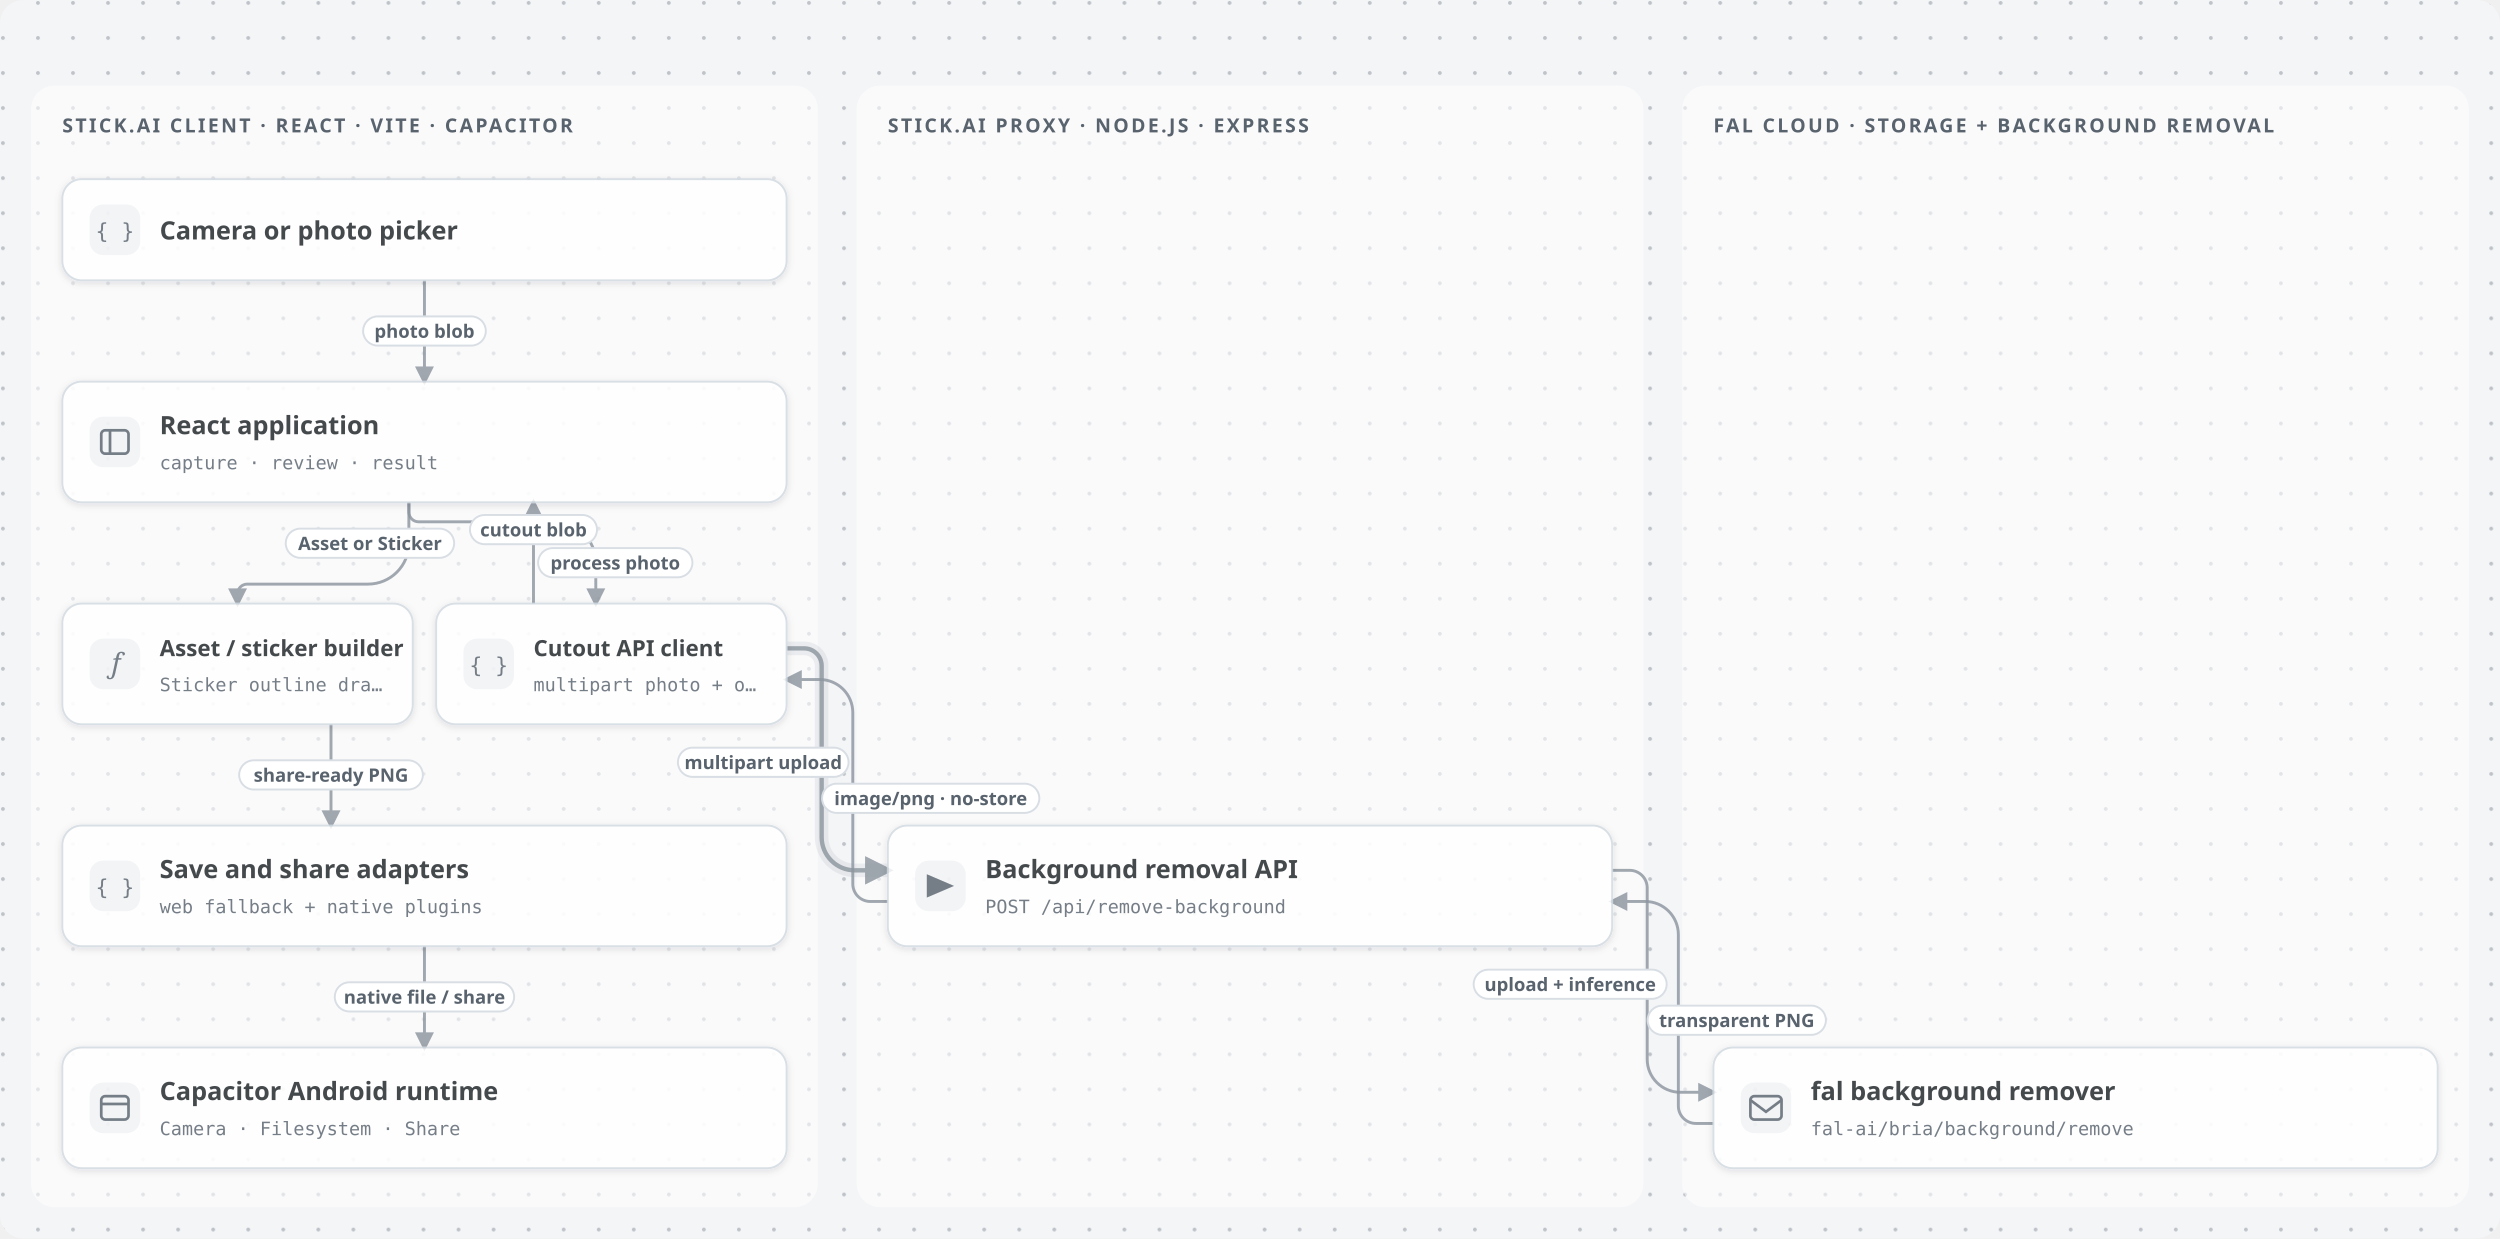
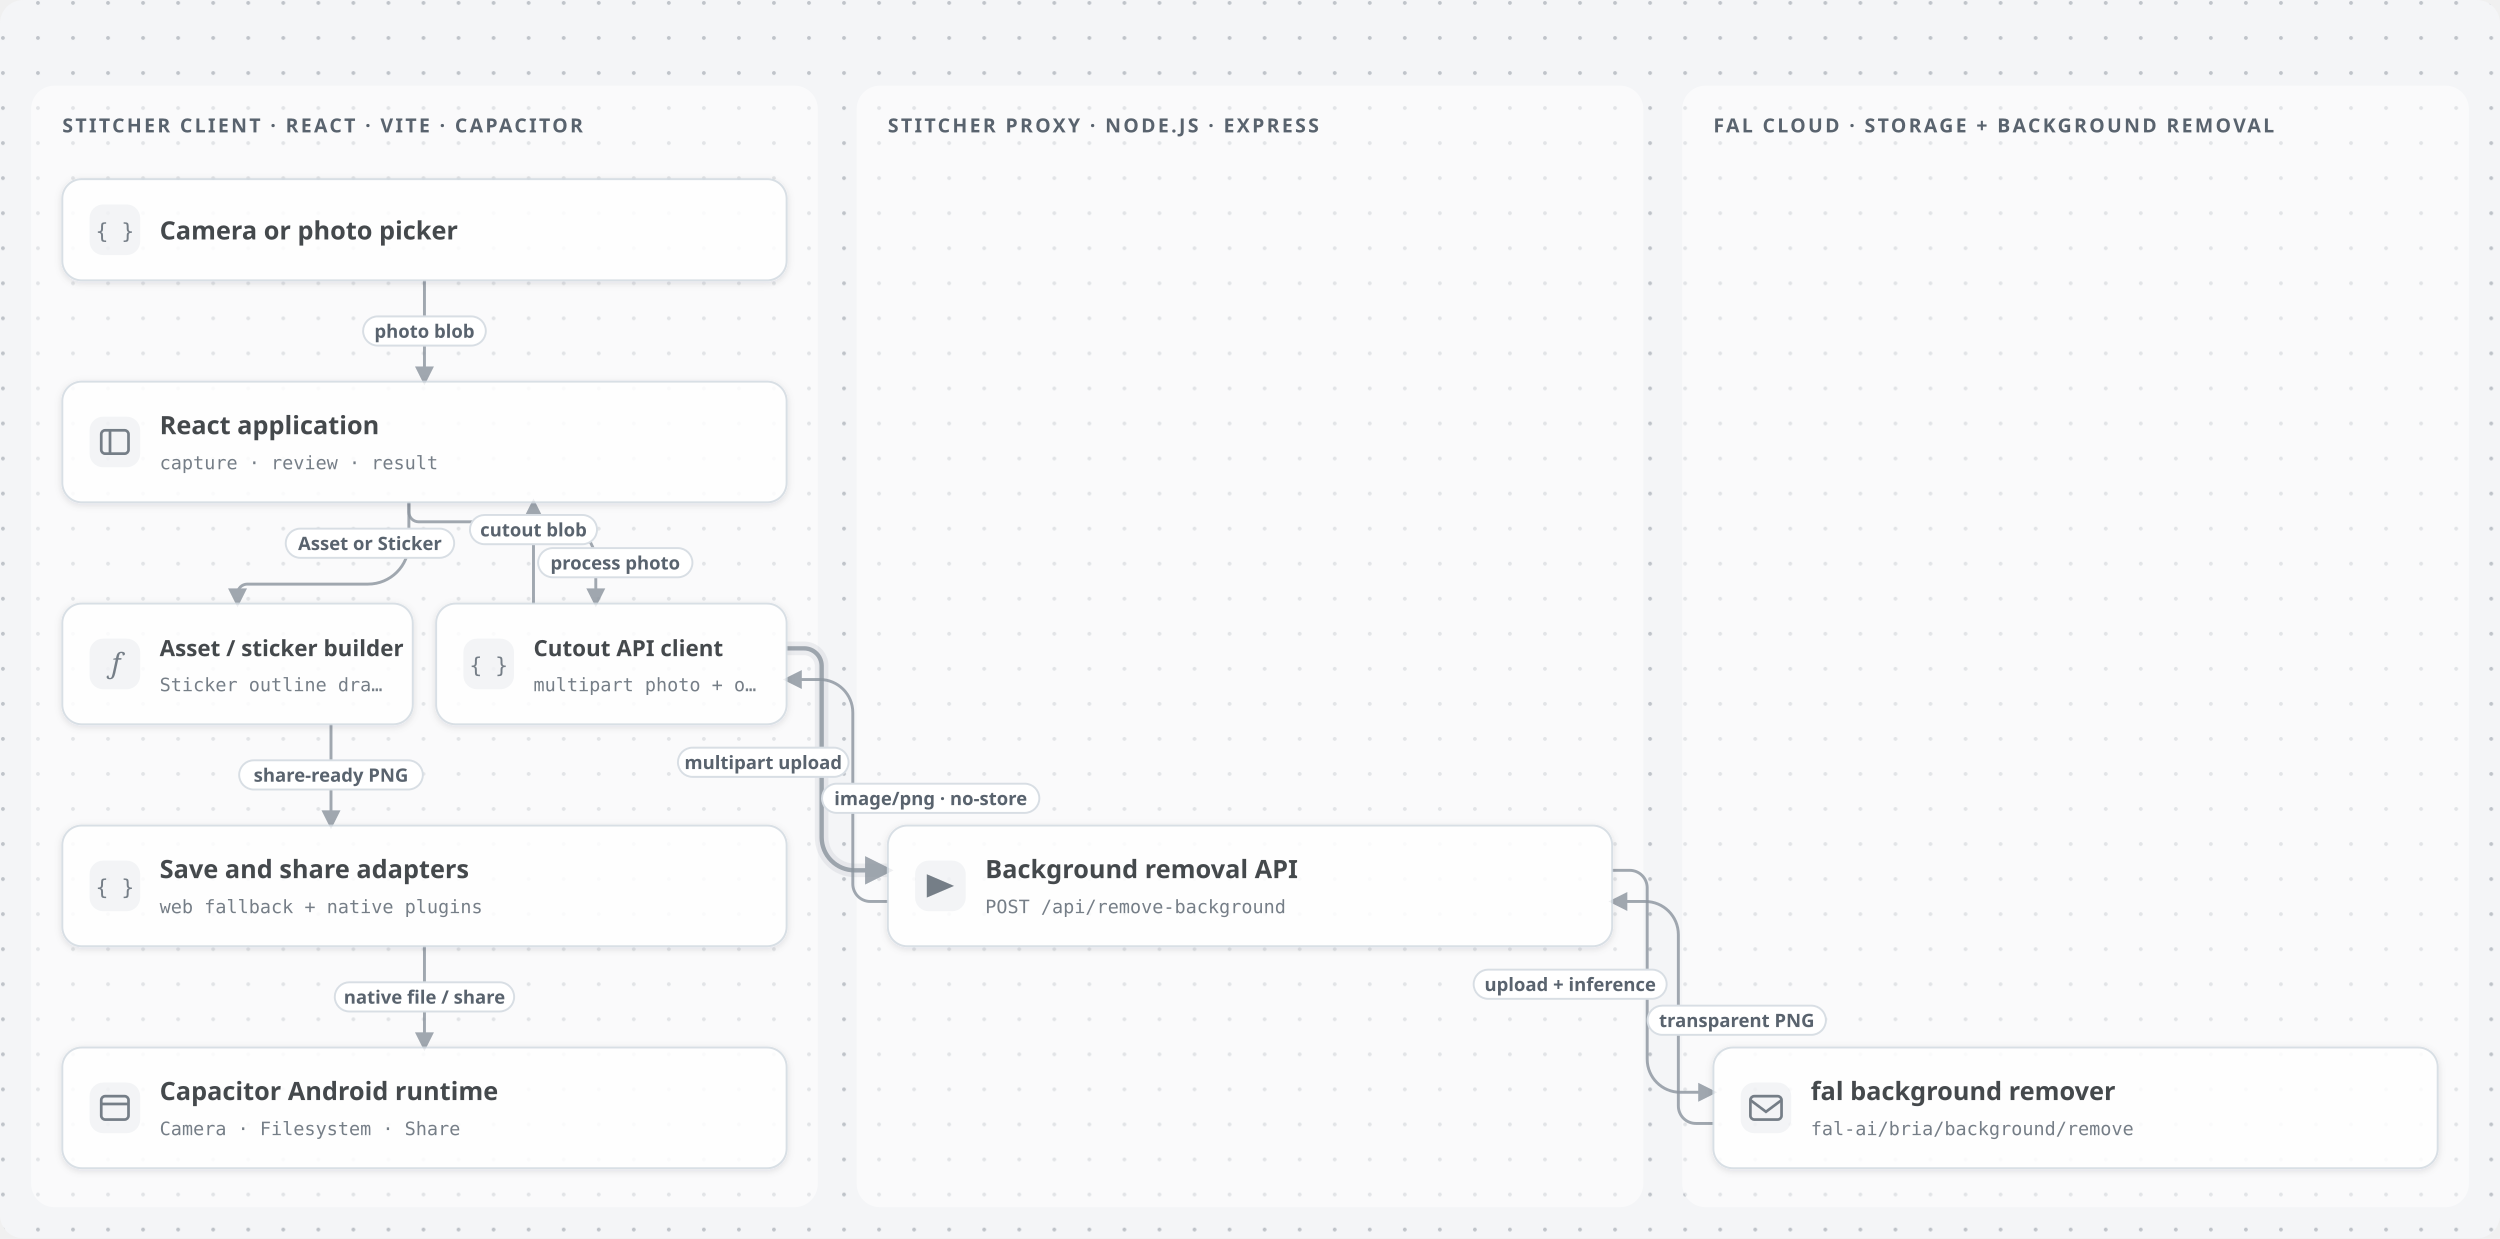
- <svg xmlns="http://www.w3.org/2000/svg" viewBox="0 0 1284 636" width="1284" height="636" role="img" aria-label="stick.ai components" font-family="-apple-system, BlinkMacSystemFont, &quot;Segoe UI&quot;, &quot;Noto Sans&quot;, Helvetica, Arial, sans-serif">
+ <svg xmlns="http://www.w3.org/2000/svg" viewBox="0 0 1284 636" width="1284" height="636" role="img" aria-label="Stitcher components" font-family="-apple-system, BlinkMacSystemFont, &quot;Segoe UI&quot;, &quot;Noto Sans&quot;, Helvetica, Arial, sans-serif">
  <defs>
    <pattern id="dots" width="18" height="18" patternUnits="userSpaceOnUse">
      <circle cx="1.5" cy="1.5" r="1" fill="rgba(140,149,159,.5)" />
    </pattern>
    <marker id="mk-added" viewBox="0 0 10 10" refX="8" refY="5" markerWidth="6.5" markerHeight="6.5" orient="auto-start-reverse">
      <path d="M0,0 L10,5 L0,10 z" fill="#1f883d" />
    </marker>
    <marker id="mko-added" viewBox="0 0 10 10" refX="10" refY="5" markerWidth="6.5" markerHeight="6.5" orient="auto-start-reverse">
      <path d="M2,1 L10,5 L2,9" fill="none" stroke="#1f883d" stroke-width="1.6" stroke-linecap="round" stroke-linejoin="round" />
    </marker>
    <marker id="mk-modified" viewBox="0 0 10 10" refX="8" refY="5" markerWidth="6.5" markerHeight="6.5" orient="auto-start-reverse">
      <path d="M0,0 L10,5 L0,10 z" fill="#bf8700" />
    </marker>
    <marker id="mko-modified" viewBox="0 0 10 10" refX="10" refY="5" markerWidth="6.5" markerHeight="6.5" orient="auto-start-reverse">
      <path d="M2,1 L10,5 L2,9" fill="none" stroke="#bf8700" stroke-width="1.6" stroke-linecap="round" stroke-linejoin="round" />
    </marker>
    <marker id="mk-removed" viewBox="0 0 10 10" refX="8" refY="5" markerWidth="6.5" markerHeight="6.5" orient="auto-start-reverse">
      <path d="M0,0 L10,5 L0,10 z" fill="#cf222e" />
    </marker>
    <marker id="mko-removed" viewBox="0 0 10 10" refX="10" refY="5" markerWidth="6.5" markerHeight="6.5" orient="auto-start-reverse">
      <path d="M2,1 L10,5 L2,9" fill="none" stroke="#cf222e" stroke-width="1.6" stroke-linecap="round" stroke-linejoin="round" />
    </marker>
    <marker id="mk-neutral" viewBox="0 0 10 10" refX="8" refY="5" markerWidth="6.5" markerHeight="6.5" orient="auto-start-reverse">
      <path d="M0,0 L10,5 L0,10 z" fill="#8c959f" />
    </marker>
    <marker id="mko-neutral" viewBox="0 0 10 10" refX="10" refY="5" markerWidth="6.5" markerHeight="6.5" orient="auto-start-reverse">
      <path d="M2,1 L10,5 L2,9" fill="none" stroke="#8c959f" stroke-width="1.6" stroke-linecap="round" stroke-linejoin="round" />
    </marker>
  </defs>
  <rect x="0" y="0" width="1284" height="636" rx="12" fill="#f4f5f7" />
  <rect x="0" y="0" width="1284" height="636" rx="12" fill="url(#dots)" />
  <g>
    <rect class="lanebox" x="16" y="44" width="404" height="576" rx="12" fill="rgba(255,255,255,.55)" />
-     <text class="lanelabel" x="32" y="68" font-size="10" font-weight="700" letter-spacing=".12em" fill="#59636e">STICK.AI CLIENT · REACT · VITE · CAPACITOR</text>
+     <text class="lanelabel" x="32" y="68" font-size="10" font-weight="700" letter-spacing=".12em" fill="#59636e">STITCHER CLIENT · REACT · VITE · CAPACITOR</text>
    <rect class="lanebox" x="440" y="44" width="404" height="576" rx="12" fill="rgba(255,255,255,.55)" />
-     <text class="lanelabel" x="456" y="68" font-size="10" font-weight="700" letter-spacing=".12em" fill="#59636e">STICK.AI PROXY · NODE.JS · EXPRESS</text>
+     <text class="lanelabel" x="456" y="68" font-size="10" font-weight="700" letter-spacing=".12em" fill="#59636e">STITCHER PROXY · NODE.JS · EXPRESS</text>
    <rect class="lanebox" x="864" y="44" width="404" height="576" rx="12" fill="rgba(255,255,255,.55)" />
    <text class="lanelabel" x="880" y="68" font-size="10" font-weight="700" letter-spacing=".12em" fill="#59636e">FAL CLOUD · STORAGE + BACKGROUND REMOVAL</text>
  </g>
  <g>
    <path class="edge edge-neutral context" d="M218,144 L218,196" marker-end="url(#mk-neutral)" fill="none" stroke="#8c959f" stroke-width="1.5" opacity="0.82" />
    <path class="edge edge-neutral context" d="M210,258 L210,263 C210,265.76 212.24,268 215,268 L285,268 C296.6,268 306,277.4 306,289 L306,310" marker-end="url(#mk-neutral)" fill="none" stroke="#8c959f" stroke-width="1.5" opacity="0.82" />
    <path class="glow" stroke="#8c959f" d="M404,333 L413,333 C417.97,333 422,337.03 422,342 L422,430 C422,439.39 429.61,447 439,447 L456,447" fill="none" stroke-width="7" opacity="0.14" />
    <path class="edge edge-neutral hero context" d="M404,333 L413,333 C417.97,333 422,337.03 422,342 L422,430 C422,439.39 429.61,447 439,447 L456,447" marker-end="url(#mk-neutral)" fill="none" stroke="#8c959f" stroke-width="2.25" opacity="0.82" />
    <path class="edge edge-neutral context" d="M828,447 L837,447 C841.97,447 846,451.03 846,456 L846,544 C846,553.39 853.61,561 863,561 L880,561" marker-end="url(#mk-neutral)" fill="none" stroke="#8c959f" stroke-width="1.5" opacity="0.82" />
    <path class="edge edge-neutral context" d="M880,577 L871,577 C866.03,577 862,572.97 862,568 L862,480 C862,470.61 854.39,463 845,463 L828,463" marker-end="url(#mk-neutral)" fill="none" stroke="#8c959f" stroke-width="1.5" opacity="0.82" />
    <path class="edge edge-neutral context" d="M456,463 L447,463 C442.03,463 438,458.97 438,454 L438,366 C438,356.61 430.39,349 421,349 L404,349" marker-end="url(#mk-neutral)" fill="none" stroke="#8c959f" stroke-width="1.5" opacity="0.82" />
    <path class="edge edge-neutral context" d="M274,310 L274,258" marker-end="url(#mk-neutral)" fill="none" stroke="#8c959f" stroke-width="1.5" opacity="0.82" />
    <path class="edge edge-neutral context" d="M210,258 L210,279 C210,290.6 200.6,300 189,300 L127,300 C124.24,300 122,302.24 122,305 L122,310" marker-end="url(#mk-neutral)" fill="none" stroke="#8c959f" stroke-width="1.5" opacity="0.82" />
    <path class="edge edge-neutral context" d="M170,372 L170,424" marker-end="url(#mk-neutral)" fill="none" stroke="#8c959f" stroke-width="1.5" opacity="0.82" />
    <path class="edge edge-neutral context" d="M218,486 L218,538" marker-end="url(#mk-neutral)" fill="none" stroke="#8c959f" stroke-width="1.5" opacity="0.82" />
  </g>
  <g>
    <g class="cardsh context" filter="drop-shadow(0 1px 2px rgba(31,35,40,.14))" opacity="0.82">
      <rect class="card" x="32" y="92" width="372" height="52" rx="10" fill="#ffffff" stroke-width="1" stroke="#d1d9e0" />
      <rect class="chip" x="46" y="105" width="26" height="26" rx="7" fill="#f1f3f5" />
      <g>
        <text class="glyph" x="59" y="122.5" text-anchor="middle" fill="#59636e" font-size="11" font-family="ui-monospace, SFMono-Regular, &quot;SF Mono&quot;, Menlo, Consolas, monospace">{ }</text>
      </g>
      <text class="ntitle" x="82" y="123" font-size="13" font-weight="600" fill="#1f2328">Camera or photo picker</text>
    </g>
    <g class="cardsh context" filter="drop-shadow(0 1px 2px rgba(31,35,40,.14))" opacity="0.82">
      <rect class="card" x="32" y="196" width="372" height="62" rx="10" fill="#ffffff" stroke-width="1" stroke="#d1d9e0" />
      <rect class="chip" x="46" y="214" width="26" height="26" rx="7" fill="#f1f3f5" />
      <g>
        <rect class="glyph-stroke" x="52" y="221" width="14" height="12" rx="2" stroke="#59636e" stroke-width="1.4" fill="none" />
        <path class="glyph-stroke" d="M56.5,221 v12" stroke="#59636e" stroke-width="1.4" fill="none" />
      </g>
      <text class="ntitle" x="82" y="223" font-size="13" font-weight="600" fill="#1f2328">React application</text>
      <text class="nsub" x="82" y="241" font-size="9.5" fill="#59636e" font-family="ui-monospace, SFMono-Regular, &quot;SF Mono&quot;, Menlo, Consolas, monospace">capture · review · result</text>
    </g>
    <g class="cardsh context" filter="drop-shadow(0 1px 2px rgba(31,35,40,.14))" opacity="0.82">
      <rect class="card" x="32" y="310" width="180" height="62" rx="10" fill="#ffffff" stroke-width="1" stroke="#d1d9e0" />
      <rect class="chip" x="46" y="328" width="26" height="26" rx="7" fill="#f1f3f5" />
      <g>
        <text class="glyph" x="59" y="345.5" text-anchor="middle" fill="#59636e" font-size="14" font-style="italic" font-family="Georgia,serif">ƒ</text>
      </g>
      <text class="ntitle" x="82" y="337" font-size="11.5" font-weight="600" fill="#1f2328">Asset / sticker builder</text>
      <text class="nsub" x="82" y="355" font-size="9.5" fill="#59636e" font-family="ui-monospace, SFMono-Regular, &quot;SF Mono&quot;, Menlo, Consolas, monospace">Sticker outline dra…</text>
    </g>
    <g class="cardsh context" filter="drop-shadow(0 1px 2px rgba(31,35,40,.14))" opacity="0.82">
      <rect class="card" x="224" y="310" width="180" height="62" rx="10" fill="#ffffff" stroke-width="1" stroke="#d1d9e0" />
      <rect class="chip" x="238" y="328" width="26" height="26" rx="7" fill="#f1f3f5" />
      <g>
        <text class="glyph" x="251" y="345.5" text-anchor="middle" fill="#59636e" font-size="11" font-family="ui-monospace, SFMono-Regular, &quot;SF Mono&quot;, Menlo, Consolas, monospace">{ }</text>
      </g>
      <text class="ntitle" x="274" y="337" font-size="11.5" font-weight="600" fill="#1f2328">Cutout API client</text>
      <text class="nsub" x="274" y="355" font-size="9.5" fill="#59636e" font-family="ui-monospace, SFMono-Regular, &quot;SF Mono&quot;, Menlo, Consolas, monospace">multipart photo + o…</text>
    </g>
    <g class="cardsh context" filter="drop-shadow(0 1px 2px rgba(31,35,40,.14))" opacity="0.82">
      <rect class="card" x="32" y="424" width="372" height="62" rx="10" fill="#ffffff" stroke-width="1" stroke="#d1d9e0" />
      <rect class="chip" x="46" y="442" width="26" height="26" rx="7" fill="#f1f3f5" />
      <g>
        <text class="glyph" x="59" y="459.5" text-anchor="middle" fill="#59636e" font-size="11" font-family="ui-monospace, SFMono-Regular, &quot;SF Mono&quot;, Menlo, Consolas, monospace">{ }</text>
      </g>
      <text class="ntitle" x="82" y="451" font-size="13" font-weight="600" fill="#1f2328">Save and share adapters</text>
      <text class="nsub" x="82" y="469" font-size="9.5" fill="#59636e" font-family="ui-monospace, SFMono-Regular, &quot;SF Mono&quot;, Menlo, Consolas, monospace">web fallback + native plugins</text>
    </g>
    <g class="cardsh context" filter="drop-shadow(0 1px 2px rgba(31,35,40,.14))" opacity="0.82">
      <rect class="card" x="32" y="538" width="372" height="62" rx="10" fill="#ffffff" stroke-width="1" stroke="#d1d9e0" />
      <rect class="chip" x="46" y="556" width="26" height="26" rx="7" fill="#f1f3f5" />
      <g>
        <rect class="glyph-stroke" x="52" y="563" width="14" height="12" rx="2" stroke="#59636e" stroke-width="1.4" fill="none" />
        <path class="glyph-stroke" d="M52,567 h14" stroke="#59636e" stroke-width="1.4" fill="none" />
      </g>
      <text class="ntitle" x="82" y="565" font-size="13" font-weight="600" fill="#1f2328">Capacitor Android runtime</text>
      <text class="nsub" x="82" y="583" font-size="9.5" fill="#59636e" font-family="ui-monospace, SFMono-Regular, &quot;SF Mono&quot;, Menlo, Consolas, monospace">Camera · Filesystem · Share</text>
    </g>
    <g class="cardsh context" filter="drop-shadow(0 1px 2px rgba(31,35,40,.14))" opacity="0.82">
      <rect class="card" x="456" y="424" width="372" height="62" rx="10" fill="#ffffff" stroke-width="1" stroke="#d1d9e0" />
      <rect class="chip" x="470" y="442" width="26" height="26" rx="7" fill="#f1f3f5" />
      <g>
        <path class="glyph" fill="#59636e" d="M476,449 L490,455 L476,461 Z" />
      </g>
      <text class="ntitle" x="506" y="451" font-size="13" font-weight="600" fill="#1f2328">Background removal API</text>
      <text class="nsub" x="506" y="469" font-size="9.5" fill="#59636e" font-family="ui-monospace, SFMono-Regular, &quot;SF Mono&quot;, Menlo, Consolas, monospace">POST /api/remove-background</text>
    </g>
    <g class="cardsh context" filter="drop-shadow(0 1px 2px rgba(31,35,40,.14))" opacity="0.82">
      <rect class="card" x="880" y="538" width="372" height="62" rx="10" fill="#ffffff" stroke-width="1" stroke="#d1d9e0" />
      <rect class="chip" x="894" y="556" width="26" height="26" rx="7" fill="#f1f3f5" />
      <g>
        <rect class="glyph-stroke" x="899" y="563" width="16" height="12" rx="2" stroke="#59636e" stroke-width="1.4" fill="none" />
        <path class="glyph-stroke" d="M899,565 l8,6 8,-6" stroke="#59636e" stroke-width="1.4" fill="none" />
      </g>
      <text class="ntitle" x="930" y="565" font-size="13" font-weight="600" fill="#1f2328">fal background remover</text>
      <text class="nsub" x="930" y="583" font-size="9.5" fill="#59636e" font-family="ui-monospace, SFMono-Regular, &quot;SF Mono&quot;, Menlo, Consolas, monospace">fal-ai/bria/background/remove</text>
    </g>
  </g>
  <g>
    <g>
      <rect class="lpill" x="186.49" y="162.5" width="63.03" height="15" rx="7.5" fill="#ffffff" stroke="#d8dee4" stroke-width="1" />
      <text class="ltext" x="218" y="173.5" text-anchor="middle" font-size="9.5" font-weight="600" fill="#59636e">photo blob</text>
    </g>
    <g>
      <rect class="lpill" x="276.38" y="281.5" width="79.25" height="15" rx="7.5" fill="#ffffff" stroke="#d8dee4" stroke-width="1" />
      <text class="ltext" x="316" y="292.5" text-anchor="middle" font-size="9.5" font-weight="600" fill="#59636e">process photo</text>
    </g>
    <g>
      <rect class="lpill" x="348.18" y="384" width="87.64" height="15" rx="7.5" fill="#ffffff" stroke="#d8dee4" stroke-width="1" />
      <text class="ltext" x="392" y="395" text-anchor="middle" font-size="9.5" font-weight="600" fill="#59636e">multipart upload</text>
    </g>
    <g>
      <rect class="lpill" x="756.87" y="498" width="99.13" height="15" rx="7.5" fill="#ffffff" stroke="#d8dee4" stroke-width="1" />
      <text class="ltext" x="806.44" y="509" text-anchor="middle" font-size="9.5" font-weight="600" fill="#59636e">upload + inference</text>
    </g>
    <g>
      <rect class="lpill" x="846.22" y="516.5" width="91.56" height="15" rx="7.5" fill="#ffffff" stroke="#d8dee4" stroke-width="1" />
      <text class="ltext" x="892" y="527.5" text-anchor="middle" font-size="9.5" font-weight="600" fill="#59636e">transparent PNG</text>
    </g>
    <g>
      <rect class="lpill" x="422.21" y="402.5" width="111.59" height="15" rx="7.5" fill="#ffffff" stroke="#d8dee4" stroke-width="1" />
      <text class="ltext" x="478" y="413.5" text-anchor="middle" font-size="9.5" font-weight="600" fill="#59636e">image/png · no-store</text>
    </g>
    <g>
      <rect class="lpill" x="241.37" y="264.5" width="65.26" height="15" rx="7.5" fill="#ffffff" stroke="#d8dee4" stroke-width="1" />
      <text class="ltext" x="274" y="275.5" text-anchor="middle" font-size="9.5" font-weight="600" fill="#59636e">cutout blob</text>
    </g>
    <g>
      <rect class="lpill" x="146.75" y="271.5" width="86.51" height="15" rx="7.5" fill="#ffffff" stroke="#d8dee4" stroke-width="1" />
      <text class="ltext" x="190" y="282.5" text-anchor="middle" font-size="9.5" font-weight="600" fill="#59636e">Asset or Sticker</text>
    </g>
    <g>
      <rect class="lpill" x="122.83" y="390.5" width="94.34" height="15" rx="7.5" fill="#ffffff" stroke="#d8dee4" stroke-width="1" />
      <text class="ltext" x="170" y="401.5" text-anchor="middle" font-size="9.5" font-weight="600" fill="#59636e">share-ready PNG</text>
    </g>
    <g>
      <rect class="lpill" x="171.94" y="504.5" width="92.12" height="15" rx="7.5" fill="#ffffff" stroke="#d8dee4" stroke-width="1" />
      <text class="ltext" x="218" y="515.5" text-anchor="middle" font-size="9.5" font-weight="600" fill="#59636e">native file / share</text>
    </g>
  </g>
</svg>
